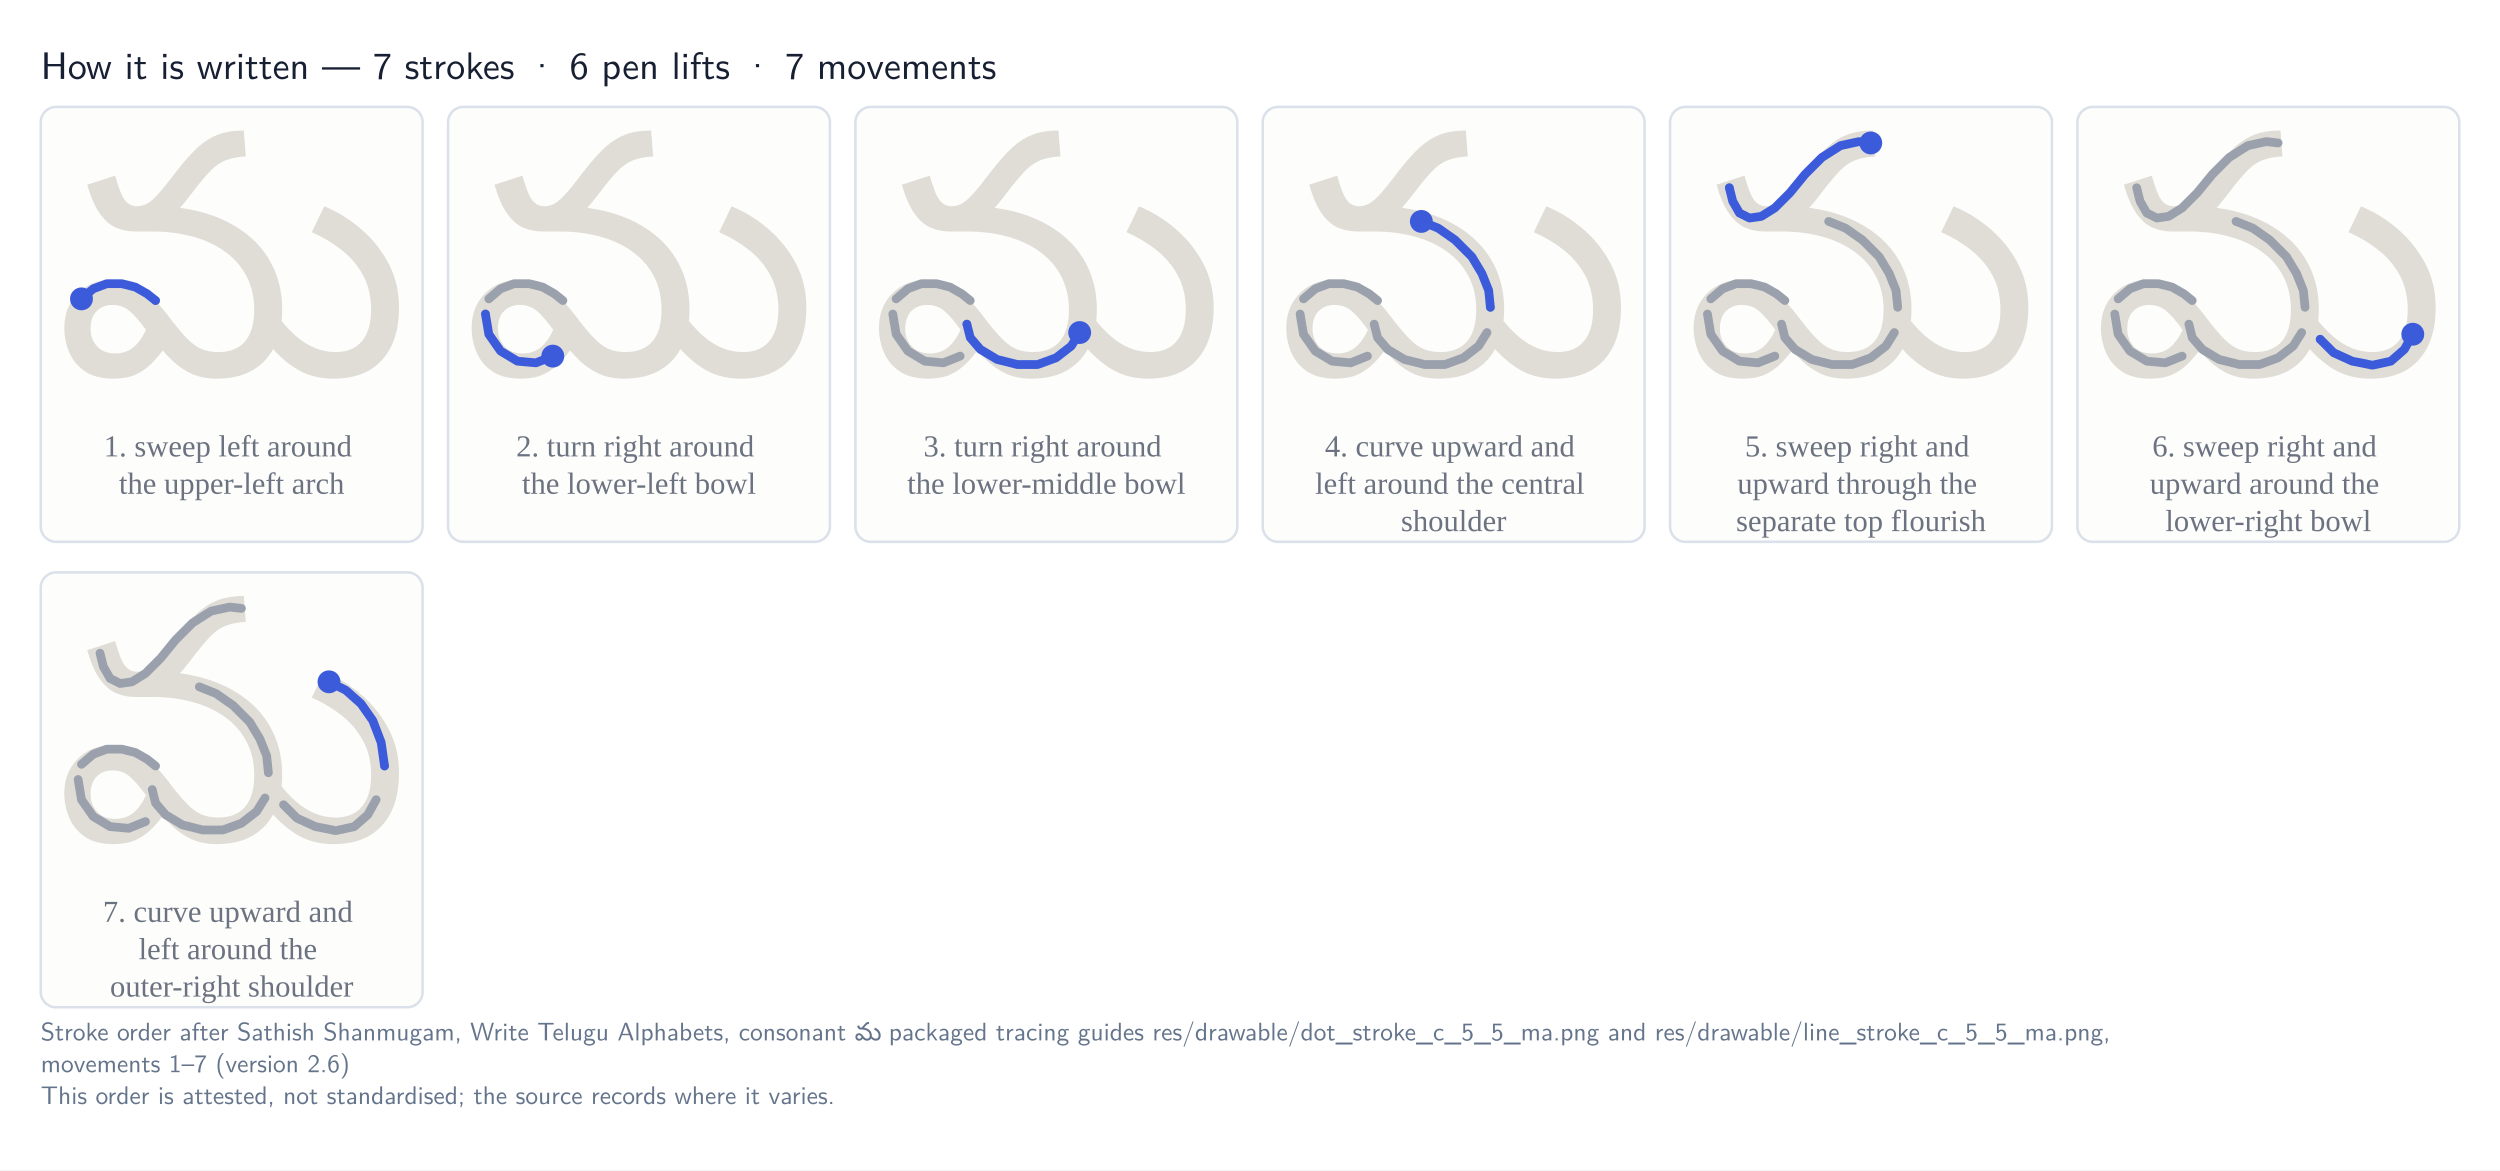
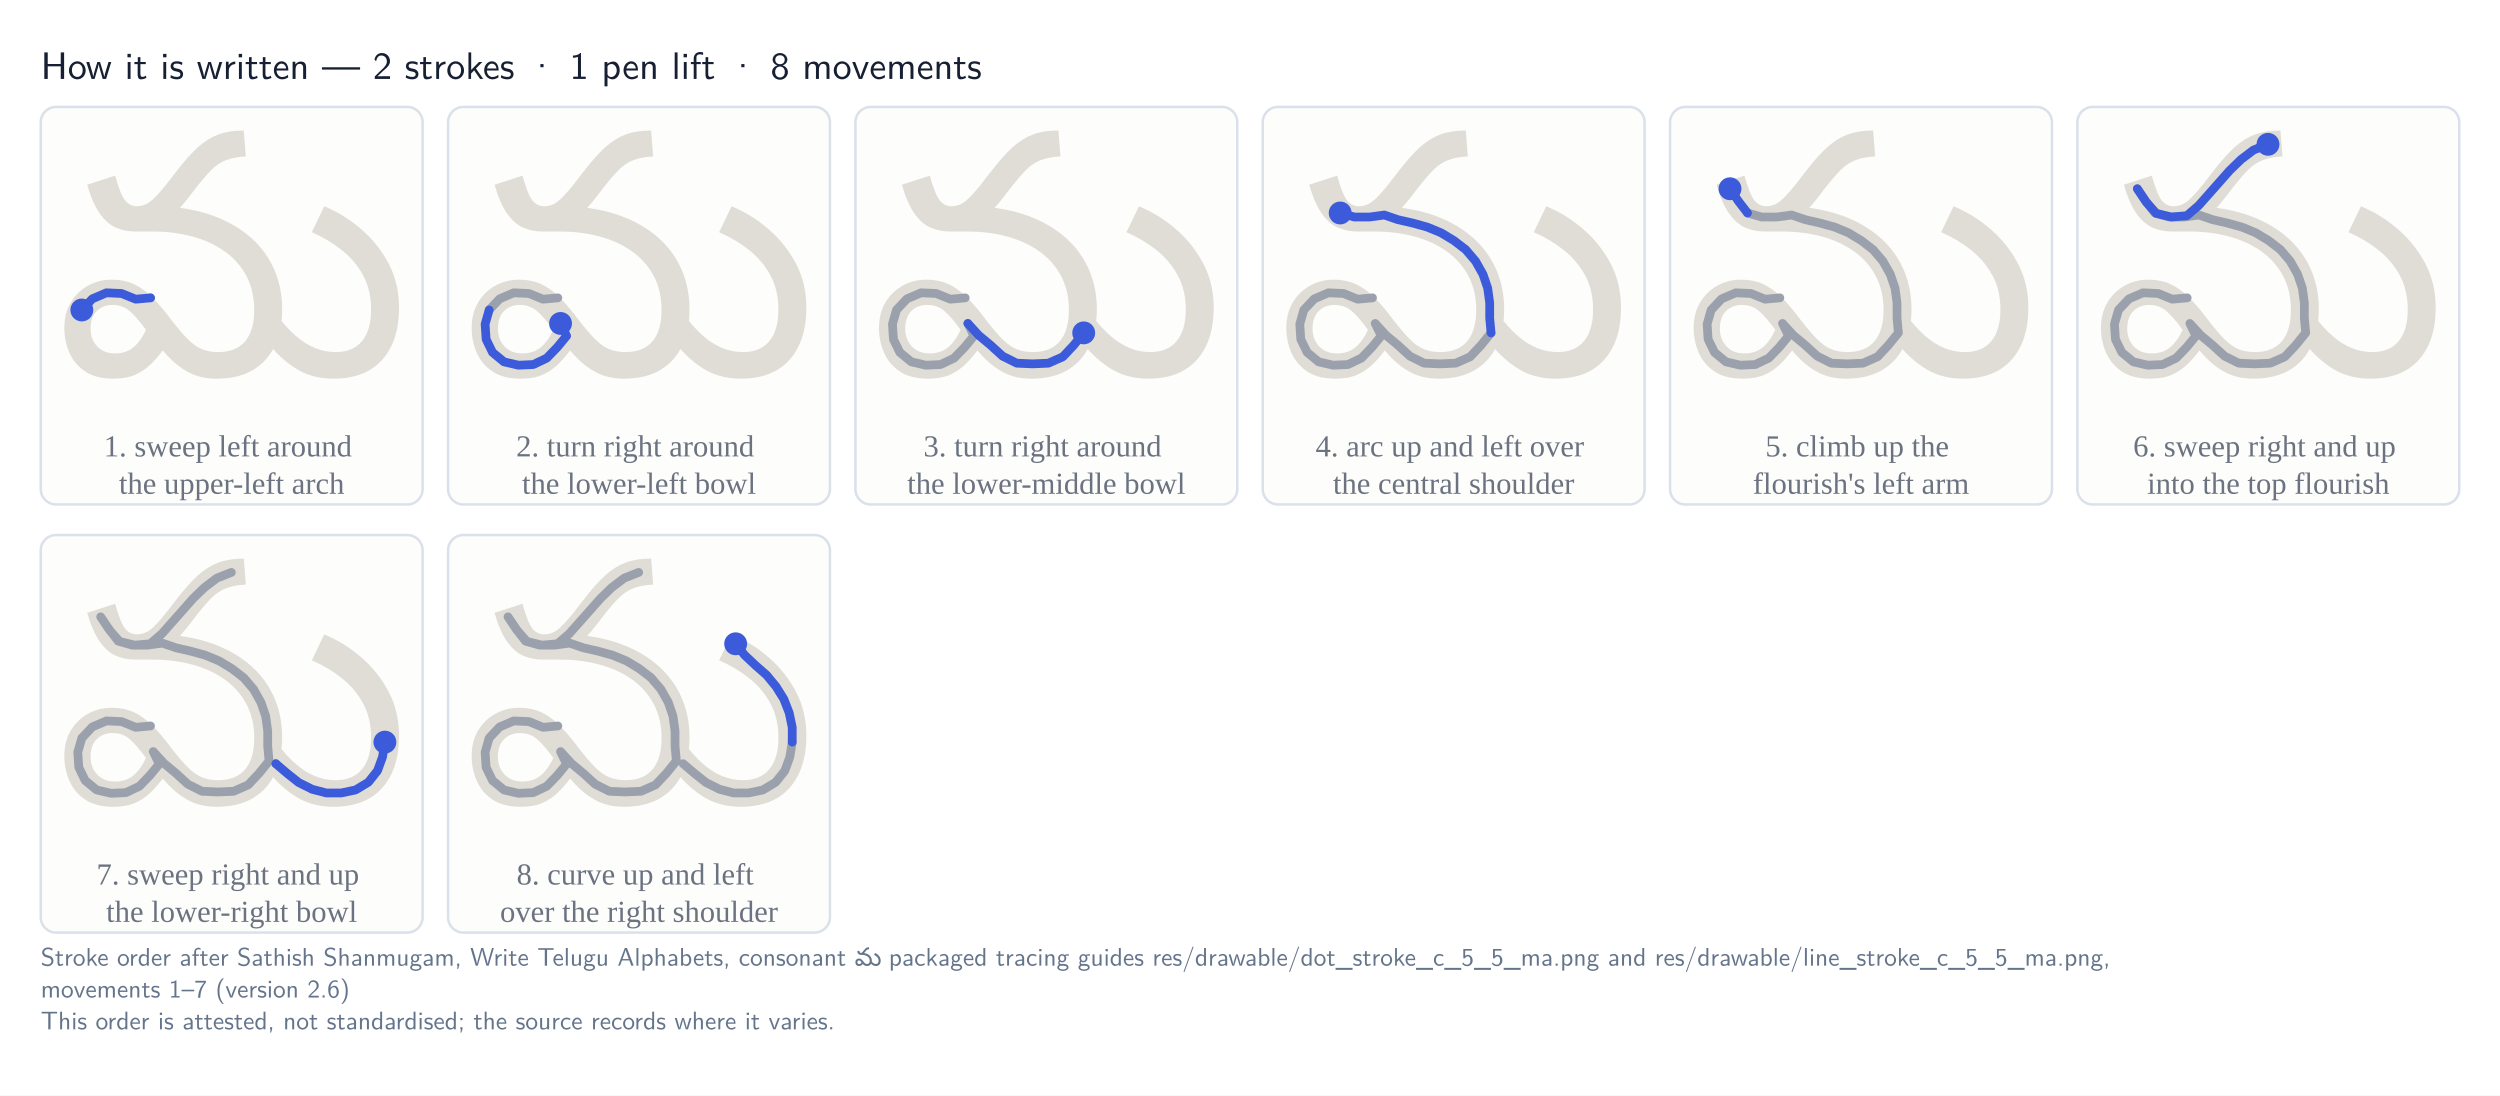
- <svg xmlns="http://www.w3.org/2000/svg" width="982" height="459.66" viewBox="0 0 982 459.66" role="img" aria-label="How to write మ: 7 strokes · 6 pen lifts · 7 movements">
-   <rect x="0" y="0" width="982" height="459.66" fill="#ffffff" />
-   <text x="16" y="31" font-family="Latin Modern Sans, sans-serif" font-size="15" fill="#172033">How it is written — 7 strokes · 6 pen lifts · 7 movements</text>
-   <rect x="16" y="42" width="150" height="170.83" rx="6" fill="#fdfdfc" stroke="#dbe1ea" stroke-width="1" />
-   <svg x="16" y="42" width="150" height="170.83" viewBox="-41 -795 1134 1291.5" preserveAspectRatio="xMidYMid meet" overflow="hidden">
+ <svg xmlns="http://www.w3.org/2000/svg" width="982" height="430.32" viewBox="0 0 982 430.32" role="img" aria-label="How to write మ: 2 strokes · 1 pen lift · 8 movements">
+   <rect x="0" y="0" width="982" height="430.32" fill="#ffffff" />
+   <text x="16" y="31" font-family="Latin Modern Sans, sans-serif" font-size="15" fill="#172033">How it is written — 2 strokes · 1 pen lift · 8 movements</text>
+   <rect x="16" y="42" width="150" height="156.16" rx="6" fill="#fdfdfc" stroke="#dbe1ea" stroke-width="1" />
+   <svg x="16" y="42" width="150" height="156.16" viewBox="-41 -795 1134 1180.6" preserveAspectRatio="xMidYMid meet" overflow="hidden">
    <g transform="scale(1,-1)">
      <path class="ductus__glyph" d="M239 425Q210 425 183.5 436Q157 447 135 477.5Q113 508 97 564L180 591Q195 536 209 518Q223 500 245 500Q265 500 282.5 512.5Q300 525 332 565L363 605Q397 649 425.5 675Q454 701 486 713Q518 725 562 725L568 648Q533 646 509.5 637Q486 628 466.5 608.5Q447 589 421 556L398 526Q370 490 345 468Q320 446 294.5 435.5Q269 425 239 425ZM481 -12Q435 -12 400 6Q365 24 335.5 56Q306 88 273 131Q244 171 223 189Q202 207 172 207Q144 207 125.5 189Q107 171 107 136Q107 105 126.5 84Q146 63 180 63Q214 63 236.5 83Q259 103 275 141L328 81Q309 54 288 33Q267 12 240.5 0Q214 -12 175 -12Q122 -12 90 10Q58 32 43.5 66.5Q29 101 29 138Q29 182 48 214Q67 246 99 264Q131 282 170 282Q206 282 234 269.5Q262 257 289 230.5Q316 204 348 161Q375 126 396 105Q417 84 438 75.5Q459 67 486 67Q539 67 566 99Q593 131 593 192Q593 249 570 292.5Q547 336 506 365.5Q465 395 410 410Q355 425 292 425L243 425L326 500Q437 493 515.5 452.5Q594 412 635 345.5Q676 279 676 194Q676 135 655 88Q634 41 590.5 14.5Q547 -12 481 -12ZM828 -12Q761 -12 710.5 22Q660 56 621 111L661 176Q689 139 716.5 115Q744 91 773.5 79Q803 67 835 67Q886 67 913 99.5Q940 132 940 193Q940 251 916.5 294.5Q893 338 853.5 369.5Q814 401 764 423L801 500Q863 474 913 430Q963 386 993 328Q1023 270 1023 199Q1023 100 973 44Q923 -12 828 -12Z" fill="#e0ddd6" fill-rule="nonzero" />
-       <path class="ductus__done" d="M300 220 L300 220" fill="none" stroke="#9aa1ad" stroke-width="26" stroke-linecap="round" stroke-linejoin="round" />
-       <path class="ductus__pen" d="M300 220 L275 240 L240 260 L200 270 L155 270 L115 255 L80 225" fill="none" stroke="#3b5bdb" stroke-width="26" stroke-linecap="round" stroke-linejoin="round" />
-       <circle class="ductus__tip" cx="80" cy="225" r="34" fill="#3b5bdb" />
+       <path class="ductus__done" d="M285 228 L285 228" fill="none" stroke="#9aa1ad" stroke-width="26" stroke-linecap="round" stroke-linejoin="round" />
+       <path class="ductus__pen" d="M285 228 L241 224 L199 241 L154 243 L112 225 L81 192" fill="none" stroke="#3b5bdb" stroke-width="26" stroke-linecap="round" stroke-linejoin="round" />
+       <circle class="ductus__tip" cx="81" cy="192" r="34" fill="#3b5bdb" />
    </g>
    <text class="ductus__caption" x="526" y="242.9" text-anchor="middle" font-size="90.9" fill="#6b7280">
      <tspan x="526" y="242.9">1. sweep left around</tspan>
      <tspan x="526" y="353.8">the upper-left arch</tspan>
    </text>
  </svg>
-   <rect x="176" y="42" width="150" height="170.83" rx="6" fill="#fdfdfc" stroke="#dbe1ea" stroke-width="1" />
-   <svg x="176" y="42" width="150" height="170.83" viewBox="-41 -795 1134 1291.5" preserveAspectRatio="xMidYMid meet" overflow="hidden">
+   <rect x="176" y="42" width="150" height="156.16" rx="6" fill="#fdfdfc" stroke="#dbe1ea" stroke-width="1" />
+   <svg x="176" y="42" width="150" height="156.16" viewBox="-41 -795 1134 1180.6" preserveAspectRatio="xMidYMid meet" overflow="hidden">
    <g transform="scale(1,-1)">
      <path class="ductus__glyph" d="M239 425Q210 425 183.5 436Q157 447 135 477.5Q113 508 97 564L180 591Q195 536 209 518Q223 500 245 500Q265 500 282.5 512.5Q300 525 332 565L363 605Q397 649 425.5 675Q454 701 486 713Q518 725 562 725L568 648Q533 646 509.5 637Q486 628 466.5 608.5Q447 589 421 556L398 526Q370 490 345 468Q320 446 294.5 435.5Q269 425 239 425ZM481 -12Q435 -12 400 6Q365 24 335.5 56Q306 88 273 131Q244 171 223 189Q202 207 172 207Q144 207 125.5 189Q107 171 107 136Q107 105 126.5 84Q146 63 180 63Q214 63 236.5 83Q259 103 275 141L328 81Q309 54 288 33Q267 12 240.5 0Q214 -12 175 -12Q122 -12 90 10Q58 32 43.5 66.5Q29 101 29 138Q29 182 48 214Q67 246 99 264Q131 282 170 282Q206 282 234 269.5Q262 257 289 230.5Q316 204 348 161Q375 126 396 105Q417 84 438 75.5Q459 67 486 67Q539 67 566 99Q593 131 593 192Q593 249 570 292.5Q547 336 506 365.5Q465 395 410 410Q355 425 292 425L243 425L326 500Q437 493 515.5 452.5Q594 412 635 345.5Q676 279 676 194Q676 135 655 88Q634 41 590.5 14.5Q547 -12 481 -12ZM828 -12Q761 -12 710.5 22Q660 56 621 111L661 176Q689 139 716.5 115Q744 91 773.5 79Q803 67 835 67Q886 67 913 99.5Q940 132 940 193Q940 251 916.5 294.5Q893 338 853.5 369.5Q814 401 764 423L801 500Q863 474 913 430Q963 386 993 328Q1023 270 1023 199Q1023 100 973 44Q923 -12 828 -12Z" fill="#e0ddd6" fill-rule="nonzero" />
-       <path class="ductus__done" d="M300 220 L275 240 L240 260 L200 270 L155 270 L115 255 L80 225" fill="none" stroke="#9aa1ad" stroke-width="26" stroke-linecap="round" stroke-linejoin="round" />
-       <path class="ductus__done" d="M70 180 L70 180" fill="none" stroke="#9aa1ad" stroke-width="26" stroke-linecap="round" stroke-linejoin="round" />
-       <path class="ductus__pen" d="M70 180 L80 120 L115 70 L165 40 L220 35 L270 55" fill="none" stroke="#3b5bdb" stroke-width="26" stroke-linecap="round" stroke-linejoin="round" />
-       <circle class="ductus__tip" cx="270" cy="55" r="34" fill="#3b5bdb" />
+       <path class="ductus__done" d="M285 228 L241 224 L199 241 L154 243 L112 225 L81 192 L81 192" fill="none" stroke="#9aa1ad" stroke-width="26" stroke-linecap="round" stroke-linejoin="round" />
+       <path class="ductus__pen" d="M81 192 L69 150 L72 105 L91 66 L125 38 L168 28 L212 30 L252 49 L283 81 L311 115 L293 152" fill="none" stroke="#3b5bdb" stroke-width="26" stroke-linecap="round" stroke-linejoin="round" />
+       <circle class="ductus__tip" cx="293" cy="152" r="34" fill="#3b5bdb" />
    </g>
    <text class="ductus__caption" x="526" y="242.9" text-anchor="middle" font-size="90.9" fill="#6b7280">
      <tspan x="526" y="242.9">2. turn right around</tspan>
      <tspan x="526" y="353.8">the lower-left bowl</tspan>
    </text>
  </svg>
-   <rect x="336" y="42" width="150" height="170.83" rx="6" fill="#fdfdfc" stroke="#dbe1ea" stroke-width="1" />
-   <svg x="336" y="42" width="150" height="170.83" viewBox="-41 -795 1134 1291.5" preserveAspectRatio="xMidYMid meet" overflow="hidden">
+   <rect x="336" y="42" width="150" height="156.16" rx="6" fill="#fdfdfc" stroke="#dbe1ea" stroke-width="1" />
+   <svg x="336" y="42" width="150" height="156.16" viewBox="-41 -795 1134 1180.6" preserveAspectRatio="xMidYMid meet" overflow="hidden">
    <g transform="scale(1,-1)">
      <path class="ductus__glyph" d="M239 425Q210 425 183.5 436Q157 447 135 477.5Q113 508 97 564L180 591Q195 536 209 518Q223 500 245 500Q265 500 282.5 512.5Q300 525 332 565L363 605Q397 649 425.5 675Q454 701 486 713Q518 725 562 725L568 648Q533 646 509.5 637Q486 628 466.5 608.5Q447 589 421 556L398 526Q370 490 345 468Q320 446 294.5 435.5Q269 425 239 425ZM481 -12Q435 -12 400 6Q365 24 335.5 56Q306 88 273 131Q244 171 223 189Q202 207 172 207Q144 207 125.5 189Q107 171 107 136Q107 105 126.5 84Q146 63 180 63Q214 63 236.5 83Q259 103 275 141L328 81Q309 54 288 33Q267 12 240.5 0Q214 -12 175 -12Q122 -12 90 10Q58 32 43.5 66.5Q29 101 29 138Q29 182 48 214Q67 246 99 264Q131 282 170 282Q206 282 234 269.5Q262 257 289 230.5Q316 204 348 161Q375 126 396 105Q417 84 438 75.5Q459 67 486 67Q539 67 566 99Q593 131 593 192Q593 249 570 292.5Q547 336 506 365.5Q465 395 410 410Q355 425 292 425L243 425L326 500Q437 493 515.5 452.5Q594 412 635 345.5Q676 279 676 194Q676 135 655 88Q634 41 590.5 14.5Q547 -12 481 -12ZM828 -12Q761 -12 710.5 22Q660 56 621 111L661 176Q689 139 716.5 115Q744 91 773.5 79Q803 67 835 67Q886 67 913 99.5Q940 132 940 193Q940 251 916.5 294.5Q893 338 853.5 369.5Q814 401 764 423L801 500Q863 474 913 430Q963 386 993 328Q1023 270 1023 199Q1023 100 973 44Q923 -12 828 -12Z" fill="#e0ddd6" fill-rule="nonzero" />
-       <path class="ductus__done" d="M300 220 L275 240 L240 260 L200 270 L155 270 L115 255 L80 225" fill="none" stroke="#9aa1ad" stroke-width="26" stroke-linecap="round" stroke-linejoin="round" />
-       <path class="ductus__done" d="M70 180 L80 120 L115 70 L165 40 L220 35 L270 55" fill="none" stroke="#9aa1ad" stroke-width="26" stroke-linecap="round" stroke-linejoin="round" />
-       <path class="ductus__done" d="M290 150 L290 150" fill="none" stroke="#9aa1ad" stroke-width="26" stroke-linecap="round" stroke-linejoin="round" />
-       <path class="ductus__pen" d="M290 150 L300 110 L330 75 L380 45 L440 30 L500 30 L555 50 L600 85 L625 125" fill="none" stroke="#3b5bdb" stroke-width="26" stroke-linecap="round" stroke-linejoin="round" />
-       <circle class="ductus__tip" cx="625" cy="125" r="34" fill="#3b5bdb" />
+       <path class="ductus__done" d="M285 228 L241 224 L199 241 L154 243 L112 225 L81 192 L69 150 L72 105 L91 66 L125 38 L168 28 L212 30 L252 49 L283 81 L311 115 L293 152 L293 152" fill="none" stroke="#9aa1ad" stroke-width="26" stroke-linecap="round" stroke-linejoin="round" />
+       <path class="ductus__pen" d="M293 152 L325 117 L361 87 L396 55 L438 34 L485 32 L532 34 L575 53 L607 87 L637 124" fill="none" stroke="#3b5bdb" stroke-width="26" stroke-linecap="round" stroke-linejoin="round" />
+       <circle class="ductus__tip" cx="637" cy="124" r="34" fill="#3b5bdb" />
    </g>
    <text class="ductus__caption" x="526" y="242.9" text-anchor="middle" font-size="90.9" fill="#6b7280">
      <tspan x="526" y="242.9">3. turn right around</tspan>
      <tspan x="526" y="353.8">the lower-middle bowl</tspan>
    </text>
  </svg>
-   <rect x="496" y="42" width="150" height="170.83" rx="6" fill="#fdfdfc" stroke="#dbe1ea" stroke-width="1" />
-   <svg x="496" y="42" width="150" height="170.83" viewBox="-41 -795 1134 1291.5" preserveAspectRatio="xMidYMid meet" overflow="hidden">
+   <rect x="496" y="42" width="150" height="156.16" rx="6" fill="#fdfdfc" stroke="#dbe1ea" stroke-width="1" />
+   <svg x="496" y="42" width="150" height="156.16" viewBox="-41 -795 1134 1180.6" preserveAspectRatio="xMidYMid meet" overflow="hidden">
    <g transform="scale(1,-1)">
      <path class="ductus__glyph" d="M239 425Q210 425 183.5 436Q157 447 135 477.5Q113 508 97 564L180 591Q195 536 209 518Q223 500 245 500Q265 500 282.5 512.5Q300 525 332 565L363 605Q397 649 425.5 675Q454 701 486 713Q518 725 562 725L568 648Q533 646 509.5 637Q486 628 466.5 608.5Q447 589 421 556L398 526Q370 490 345 468Q320 446 294.5 435.5Q269 425 239 425ZM481 -12Q435 -12 400 6Q365 24 335.5 56Q306 88 273 131Q244 171 223 189Q202 207 172 207Q144 207 125.5 189Q107 171 107 136Q107 105 126.5 84Q146 63 180 63Q214 63 236.5 83Q259 103 275 141L328 81Q309 54 288 33Q267 12 240.5 0Q214 -12 175 -12Q122 -12 90 10Q58 32 43.5 66.5Q29 101 29 138Q29 182 48 214Q67 246 99 264Q131 282 170 282Q206 282 234 269.5Q262 257 289 230.5Q316 204 348 161Q375 126 396 105Q417 84 438 75.5Q459 67 486 67Q539 67 566 99Q593 131 593 192Q593 249 570 292.5Q547 336 506 365.5Q465 395 410 410Q355 425 292 425L243 425L326 500Q437 493 515.5 452.5Q594 412 635 345.5Q676 279 676 194Q676 135 655 88Q634 41 590.5 14.5Q547 -12 481 -12ZM828 -12Q761 -12 710.5 22Q660 56 621 111L661 176Q689 139 716.5 115Q744 91 773.5 79Q803 67 835 67Q886 67 913 99.5Q940 132 940 193Q940 251 916.5 294.5Q893 338 853.5 369.5Q814 401 764 423L801 500Q863 474 913 430Q963 386 993 328Q1023 270 1023 199Q1023 100 973 44Q923 -12 828 -12Z" fill="#e0ddd6" fill-rule="nonzero" />
-       <path class="ductus__done" d="M300 220 L275 240 L240 260 L200 270 L155 270 L115 255 L80 225" fill="none" stroke="#9aa1ad" stroke-width="26" stroke-linecap="round" stroke-linejoin="round" />
-       <path class="ductus__done" d="M70 180 L80 120 L115 70 L165 40 L220 35 L270 55" fill="none" stroke="#9aa1ad" stroke-width="26" stroke-linecap="round" stroke-linejoin="round" />
-       <path class="ductus__done" d="M290 150 L300 110 L330 75 L380 45 L440 30 L500 30 L555 50 L600 85 L625 125" fill="none" stroke="#9aa1ad" stroke-width="26" stroke-linecap="round" stroke-linejoin="round" />
-       <path class="ductus__done" d="M635 200 L635 200" fill="none" stroke="#9aa1ad" stroke-width="26" stroke-linecap="round" stroke-linejoin="round" />
-       <path class="ductus__pen" d="M635 200 L630 250 L610 300 L580 350 L530 400 L480 435 L430 455" fill="none" stroke="#3b5bdb" stroke-width="26" stroke-linecap="round" stroke-linejoin="round" />
-       <circle class="ductus__tip" cx="430" cy="455" r="34" fill="#3b5bdb" />
+       <path class="ductus__done" d="M285 228 L241 224 L199 241 L154 243 L112 225 L81 192 L69 150 L72 105 L91 66 L125 38 L168 28 L212 30 L252 49 L283 81 L311 115 L293 152 L325 117 L361 87 L396 55 L438 34 L485 32 L532 34 L575 53 L607 87 L637 124 L637 124" fill="none" stroke="#9aa1ad" stroke-width="26" stroke-linecap="round" stroke-linejoin="round" />
+       <path class="ductus__pen" d="M637 124 L633 168 L633 213 L627 257 L613 298 L591 337 L562 371 L527 398 L489 421 L448 438 L405 450 L361 460 L320 474 L276 468 L231 468 L189 480" fill="none" stroke="#3b5bdb" stroke-width="26" stroke-linecap="round" stroke-linejoin="round" />
+       <circle class="ductus__tip" cx="189" cy="480" r="34" fill="#3b5bdb" />
    </g>
    <text class="ductus__caption" x="526" y="242.9" text-anchor="middle" font-size="90.9" fill="#6b7280">
-       <tspan x="526" y="242.9">4. curve upward and</tspan>
-       <tspan x="526" y="353.8">left around the central</tspan>
-       <tspan x="526" y="464.7">shoulder</tspan>
+       <tspan x="526" y="242.9">4. arc up and left over</tspan>
+       <tspan x="526" y="353.8">the central shoulder</tspan>
    </text>
  </svg>
-   <rect x="656" y="42" width="150" height="170.83" rx="6" fill="#fdfdfc" stroke="#dbe1ea" stroke-width="1" />
-   <svg x="656" y="42" width="150" height="170.83" viewBox="-41 -795 1134 1291.5" preserveAspectRatio="xMidYMid meet" overflow="hidden">
+   <rect x="656" y="42" width="150" height="156.16" rx="6" fill="#fdfdfc" stroke="#dbe1ea" stroke-width="1" />
+   <svg x="656" y="42" width="150" height="156.16" viewBox="-41 -795 1134 1180.6" preserveAspectRatio="xMidYMid meet" overflow="hidden">
    <g transform="scale(1,-1)">
      <path class="ductus__glyph" d="M239 425Q210 425 183.5 436Q157 447 135 477.5Q113 508 97 564L180 591Q195 536 209 518Q223 500 245 500Q265 500 282.5 512.5Q300 525 332 565L363 605Q397 649 425.5 675Q454 701 486 713Q518 725 562 725L568 648Q533 646 509.5 637Q486 628 466.5 608.5Q447 589 421 556L398 526Q370 490 345 468Q320 446 294.5 435.5Q269 425 239 425ZM481 -12Q435 -12 400 6Q365 24 335.5 56Q306 88 273 131Q244 171 223 189Q202 207 172 207Q144 207 125.5 189Q107 171 107 136Q107 105 126.5 84Q146 63 180 63Q214 63 236.5 83Q259 103 275 141L328 81Q309 54 288 33Q267 12 240.5 0Q214 -12 175 -12Q122 -12 90 10Q58 32 43.5 66.5Q29 101 29 138Q29 182 48 214Q67 246 99 264Q131 282 170 282Q206 282 234 269.5Q262 257 289 230.5Q316 204 348 161Q375 126 396 105Q417 84 438 75.5Q459 67 486 67Q539 67 566 99Q593 131 593 192Q593 249 570 292.5Q547 336 506 365.5Q465 395 410 410Q355 425 292 425L243 425L326 500Q437 493 515.5 452.5Q594 412 635 345.5Q676 279 676 194Q676 135 655 88Q634 41 590.5 14.5Q547 -12 481 -12ZM828 -12Q761 -12 710.5 22Q660 56 621 111L661 176Q689 139 716.5 115Q744 91 773.5 79Q803 67 835 67Q886 67 913 99.5Q940 132 940 193Q940 251 916.5 294.5Q893 338 853.5 369.5Q814 401 764 423L801 500Q863 474 913 430Q963 386 993 328Q1023 270 1023 199Q1023 100 973 44Q923 -12 828 -12Z" fill="#e0ddd6" fill-rule="nonzero" />
-       <path class="ductus__done" d="M300 220 L275 240 L240 260 L200 270 L155 270 L115 255 L80 225" fill="none" stroke="#9aa1ad" stroke-width="26" stroke-linecap="round" stroke-linejoin="round" />
-       <path class="ductus__done" d="M70 180 L80 120 L115 70 L165 40 L220 35 L270 55" fill="none" stroke="#9aa1ad" stroke-width="26" stroke-linecap="round" stroke-linejoin="round" />
-       <path class="ductus__done" d="M290 150 L300 110 L330 75 L380 45 L440 30 L500 30 L555 50 L600 85 L625 125" fill="none" stroke="#9aa1ad" stroke-width="26" stroke-linecap="round" stroke-linejoin="round" />
-       <path class="ductus__done" d="M635 200 L630 250 L610 300 L580 350 L530 400 L480 435 L430 455" fill="none" stroke="#9aa1ad" stroke-width="26" stroke-linecap="round" stroke-linejoin="round" />
-       <path class="ductus__done" d="M135 555 L135 555" fill="none" stroke="#9aa1ad" stroke-width="26" stroke-linecap="round" stroke-linejoin="round" />
-       <path class="ductus__pen" d="M135 555 L145 515 L165 480 L195 465 L230 470 L270 495 L315 540 L360 595 L410 645 L465 680 L520 692 L555 688" fill="none" stroke="#3b5bdb" stroke-width="26" stroke-linecap="round" stroke-linejoin="round" />
-       <circle class="ductus__tip" cx="555" cy="688" r="34" fill="#3b5bdb" />
+       <path class="ductus__done" d="M285 228 L241 224 L199 241 L154 243 L112 225 L81 192 L69 150 L72 105 L91 66 L125 38 L168 28 L212 30 L252 49 L283 81 L311 115 L293 152 L325 117 L361 87 L396 55 L438 34 L485 32 L532 34 L575 53 L607 87 L637 124 L633 168 L633 213 L627 257 L613 298 L591 337 L562 371 L527 398 L489 421 L448 438 L405 450 L361 460 L320 474 L276 468 L231 468 L189 480 L189 480" fill="none" stroke="#9aa1ad" stroke-width="26" stroke-linecap="round" stroke-linejoin="round" />
+       <path class="ductus__pen" d="M189 480 L162 515 L137 552" fill="none" stroke="#3b5bdb" stroke-width="26" stroke-linecap="round" stroke-linejoin="round" />
+       <circle class="ductus__tip" cx="137" cy="552" r="34" fill="#3b5bdb" />
    </g>
    <text class="ductus__caption" x="526" y="242.9" text-anchor="middle" font-size="90.9" fill="#6b7280">
-       <tspan x="526" y="242.9">5. sweep right and</tspan>
-       <tspan x="526" y="353.8">upward through the</tspan>
-       <tspan x="526" y="464.7">separate top flourish</tspan>
+       <tspan x="526" y="242.9">5. climb up the</tspan>
+       <tspan x="526" y="353.8">flourish's left arm</tspan>
    </text>
  </svg>
-   <rect x="816" y="42" width="150" height="170.83" rx="6" fill="#fdfdfc" stroke="#dbe1ea" stroke-width="1" />
-   <svg x="816" y="42" width="150" height="170.83" viewBox="-41 -795 1134 1291.5" preserveAspectRatio="xMidYMid meet" overflow="hidden">
+   <rect x="816" y="42" width="150" height="156.16" rx="6" fill="#fdfdfc" stroke="#dbe1ea" stroke-width="1" />
+   <svg x="816" y="42" width="150" height="156.16" viewBox="-41 -795 1134 1180.6" preserveAspectRatio="xMidYMid meet" overflow="hidden">
    <g transform="scale(1,-1)">
      <path class="ductus__glyph" d="M239 425Q210 425 183.5 436Q157 447 135 477.5Q113 508 97 564L180 591Q195 536 209 518Q223 500 245 500Q265 500 282.5 512.5Q300 525 332 565L363 605Q397 649 425.5 675Q454 701 486 713Q518 725 562 725L568 648Q533 646 509.5 637Q486 628 466.5 608.5Q447 589 421 556L398 526Q370 490 345 468Q320 446 294.5 435.5Q269 425 239 425ZM481 -12Q435 -12 400 6Q365 24 335.5 56Q306 88 273 131Q244 171 223 189Q202 207 172 207Q144 207 125.5 189Q107 171 107 136Q107 105 126.5 84Q146 63 180 63Q214 63 236.5 83Q259 103 275 141L328 81Q309 54 288 33Q267 12 240.5 0Q214 -12 175 -12Q122 -12 90 10Q58 32 43.5 66.5Q29 101 29 138Q29 182 48 214Q67 246 99 264Q131 282 170 282Q206 282 234 269.5Q262 257 289 230.5Q316 204 348 161Q375 126 396 105Q417 84 438 75.5Q459 67 486 67Q539 67 566 99Q593 131 593 192Q593 249 570 292.5Q547 336 506 365.5Q465 395 410 410Q355 425 292 425L243 425L326 500Q437 493 515.5 452.5Q594 412 635 345.5Q676 279 676 194Q676 135 655 88Q634 41 590.5 14.5Q547 -12 481 -12ZM828 -12Q761 -12 710.5 22Q660 56 621 111L661 176Q689 139 716.5 115Q744 91 773.5 79Q803 67 835 67Q886 67 913 99.5Q940 132 940 193Q940 251 916.5 294.5Q893 338 853.5 369.5Q814 401 764 423L801 500Q863 474 913 430Q963 386 993 328Q1023 270 1023 199Q1023 100 973 44Q923 -12 828 -12Z" fill="#e0ddd6" fill-rule="nonzero" />
-       <path class="ductus__done" d="M300 220 L275 240 L240 260 L200 270 L155 270 L115 255 L80 225" fill="none" stroke="#9aa1ad" stroke-width="26" stroke-linecap="round" stroke-linejoin="round" />
-       <path class="ductus__done" d="M70 180 L80 120 L115 70 L165 40 L220 35 L270 55" fill="none" stroke="#9aa1ad" stroke-width="26" stroke-linecap="round" stroke-linejoin="round" />
-       <path class="ductus__done" d="M290 150 L300 110 L330 75 L380 45 L440 30 L500 30 L555 50 L600 85 L625 125" fill="none" stroke="#9aa1ad" stroke-width="26" stroke-linecap="round" stroke-linejoin="round" />
-       <path class="ductus__done" d="M635 200 L630 250 L610 300 L580 350 L530 400 L480 435 L430 455" fill="none" stroke="#9aa1ad" stroke-width="26" stroke-linecap="round" stroke-linejoin="round" />
-       <path class="ductus__done" d="M135 555 L145 515 L165 480 L195 465 L230 470 L270 495 L315 540 L360 595 L410 645 L465 680 L520 692 L555 688" fill="none" stroke="#9aa1ad" stroke-width="26" stroke-linecap="round" stroke-linejoin="round" />
-       <path class="ductus__done" d="M680 105 L680 105" fill="none" stroke="#9aa1ad" stroke-width="26" stroke-linecap="round" stroke-linejoin="round" />
-       <path class="ductus__pen" d="M680 105 L720 65 L775 40 L835 28 L890 40 L930 75 L955 120" fill="none" stroke="#3b5bdb" stroke-width="26" stroke-linecap="round" stroke-linejoin="round" />
-       <circle class="ductus__tip" cx="955" cy="120" r="34" fill="#3b5bdb" />
+       <path class="ductus__done" d="M285 228 L241 224 L199 241 L154 243 L112 225 L81 192 L69 150 L72 105 L91 66 L125 38 L168 28 L212 30 L252 49 L283 81 L311 115 L293 152 L325 117 L361 87 L396 55 L438 34 L485 32 L532 34 L575 53 L607 87 L637 124 L633 168 L633 213 L627 257 L613 298 L591 337 L562 371 L527 398 L489 421 L448 438 L405 450 L361 460 L320 474 L276 468 L231 468 L189 480 L162 515 L137 552 L137 552" fill="none" stroke="#9aa1ad" stroke-width="26" stroke-linecap="round" stroke-linejoin="round" />
+       <path class="ductus__pen" d="M137 552 L163 513 L193 479 L238 468 L284 472 L319 502 L350 537 L381 572 L411 606 L445 639 L482 667 L525 684" fill="none" stroke="#3b5bdb" stroke-width="26" stroke-linecap="round" stroke-linejoin="round" />
+       <circle class="ductus__tip" cx="525" cy="684" r="34" fill="#3b5bdb" />
    </g>
    <text class="ductus__caption" x="526" y="242.9" text-anchor="middle" font-size="90.9" fill="#6b7280">
-       <tspan x="526" y="242.9">6. sweep right and</tspan>
-       <tspan x="526" y="353.8">upward around the</tspan>
-       <tspan x="526" y="464.7">lower-right bowl</tspan>
+       <tspan x="526" y="242.9">6. sweep right and up</tspan>
+       <tspan x="526" y="353.8">into the top flourish</tspan>
    </text>
  </svg>
-   <rect x="16" y="224.83" width="150" height="170.83" rx="6" fill="#fdfdfc" stroke="#dbe1ea" stroke-width="1" />
-   <svg x="16" y="224.83" width="150" height="170.83" viewBox="-41 -795 1134 1291.5" preserveAspectRatio="xMidYMid meet" overflow="hidden">
+   <rect x="16" y="210.16" width="150" height="156.16" rx="6" fill="#fdfdfc" stroke="#dbe1ea" stroke-width="1" />
+   <svg x="16" y="210.16" width="150" height="156.16" viewBox="-41 -795 1134 1180.6" preserveAspectRatio="xMidYMid meet" overflow="hidden">
    <g transform="scale(1,-1)">
      <path class="ductus__glyph" d="M239 425Q210 425 183.5 436Q157 447 135 477.5Q113 508 97 564L180 591Q195 536 209 518Q223 500 245 500Q265 500 282.5 512.5Q300 525 332 565L363 605Q397 649 425.5 675Q454 701 486 713Q518 725 562 725L568 648Q533 646 509.5 637Q486 628 466.5 608.5Q447 589 421 556L398 526Q370 490 345 468Q320 446 294.5 435.5Q269 425 239 425ZM481 -12Q435 -12 400 6Q365 24 335.5 56Q306 88 273 131Q244 171 223 189Q202 207 172 207Q144 207 125.5 189Q107 171 107 136Q107 105 126.5 84Q146 63 180 63Q214 63 236.5 83Q259 103 275 141L328 81Q309 54 288 33Q267 12 240.5 0Q214 -12 175 -12Q122 -12 90 10Q58 32 43.5 66.5Q29 101 29 138Q29 182 48 214Q67 246 99 264Q131 282 170 282Q206 282 234 269.5Q262 257 289 230.5Q316 204 348 161Q375 126 396 105Q417 84 438 75.5Q459 67 486 67Q539 67 566 99Q593 131 593 192Q593 249 570 292.5Q547 336 506 365.5Q465 395 410 410Q355 425 292 425L243 425L326 500Q437 493 515.5 452.5Q594 412 635 345.5Q676 279 676 194Q676 135 655 88Q634 41 590.5 14.5Q547 -12 481 -12ZM828 -12Q761 -12 710.5 22Q660 56 621 111L661 176Q689 139 716.5 115Q744 91 773.5 79Q803 67 835 67Q886 67 913 99.5Q940 132 940 193Q940 251 916.5 294.5Q893 338 853.5 369.5Q814 401 764 423L801 500Q863 474 913 430Q963 386 993 328Q1023 270 1023 199Q1023 100 973 44Q923 -12 828 -12Z" fill="#e0ddd6" fill-rule="nonzero" />
-       <path class="ductus__done" d="M300 220 L275 240 L240 260 L200 270 L155 270 L115 255 L80 225" fill="none" stroke="#9aa1ad" stroke-width="26" stroke-linecap="round" stroke-linejoin="round" />
-       <path class="ductus__done" d="M70 180 L80 120 L115 70 L165 40 L220 35 L270 55" fill="none" stroke="#9aa1ad" stroke-width="26" stroke-linecap="round" stroke-linejoin="round" />
-       <path class="ductus__done" d="M290 150 L300 110 L330 75 L380 45 L440 30 L500 30 L555 50 L600 85 L625 125" fill="none" stroke="#9aa1ad" stroke-width="26" stroke-linecap="round" stroke-linejoin="round" />
-       <path class="ductus__done" d="M635 200 L630 250 L610 300 L580 350 L530 400 L480 435 L430 455" fill="none" stroke="#9aa1ad" stroke-width="26" stroke-linecap="round" stroke-linejoin="round" />
-       <path class="ductus__done" d="M135 555 L145 515 L165 480 L195 465 L230 470 L270 495 L315 540 L360 595 L410 645 L465 680 L520 692 L555 688" fill="none" stroke="#9aa1ad" stroke-width="26" stroke-linecap="round" stroke-linejoin="round" />
-       <path class="ductus__done" d="M680 105 L720 65 L775 40 L835 28 L890 40 L930 75 L955 120" fill="none" stroke="#9aa1ad" stroke-width="26" stroke-linecap="round" stroke-linejoin="round" />
-       <path class="ductus__done" d="M980 220 L980 220" fill="none" stroke="#9aa1ad" stroke-width="26" stroke-linecap="round" stroke-linejoin="round" />
-       <path class="ductus__pen" d="M980 220 L970 290 L945 355 L910 405 L865 445 L815 470" fill="none" stroke="#3b5bdb" stroke-width="26" stroke-linecap="round" stroke-linejoin="round" />
-       <circle class="ductus__tip" cx="815" cy="470" r="34" fill="#3b5bdb" />
+       <path class="ductus__done" d="M285 228 L241 224 L199 241 L154 243 L112 225 L81 192 L69 150 L72 105 L91 66 L125 38 L168 28 L212 30 L252 49 L283 81 L311 115 L293 152 L325 117 L361 87 L396 55 L438 34 L485 32 L532 34 L575 53 L607 87 L637 124 L633 168 L633 213 L627 257 L613 298 L591 337 L562 371 L527 398 L489 421 L448 438 L405 450 L361 460 L320 474 L276 468 L231 468 L189 480 L162 515 L137 552 L163 513 L193 479 L238 468 L284 472 L319 502 L350 537 L381 572 L411 606 L445 639 L482 667 L525 684" fill="none" stroke="#9aa1ad" stroke-width="26" stroke-linecap="round" stroke-linejoin="round" />
+       <path class="ductus__done" d="M657 116 L657 116" fill="none" stroke="#9aa1ad" stroke-width="26" stroke-linecap="round" stroke-linejoin="round" />
+       <path class="ductus__pen" d="M657 116 L691 87 L725 60 L765 40 L807 29 L851 29 L894 38 L932 61 L959 95 L974 136 L981 180" fill="none" stroke="#3b5bdb" stroke-width="26" stroke-linecap="round" stroke-linejoin="round" />
+       <circle class="ductus__tip" cx="981" cy="180" r="34" fill="#3b5bdb" />
    </g>
    <text class="ductus__caption" x="526" y="242.9" text-anchor="middle" font-size="90.9" fill="#6b7280">
-       <tspan x="526" y="242.9">7. curve upward and</tspan>
-       <tspan x="526" y="353.8">left around the</tspan>
-       <tspan x="526" y="464.7">outer-right shoulder</tspan>
+       <tspan x="526" y="242.9">7. sweep right and up</tspan>
+       <tspan x="526" y="353.8">the lower-right bowl</tspan>
    </text>
  </svg>
-   <text x="16" y="408.66" font-family="Latin Modern Sans, sans-serif" font-size="10" fill="#64748b">Stroke order after Sathish Shanmugam, Write Telugu Alphabets, consonant మ packaged tracing guides res/drawable/dot_stroke_c_5_5_ma.png and res/drawable/line_stroke_c_5_5_ma.png,</text>
-   <text x="16" y="421.16" font-family="Latin Modern Sans, sans-serif" font-size="10" fill="#64748b">movements 1–7 (version 2.6)</text>
-   <text x="16" y="433.66" font-family="Latin Modern Sans, sans-serif" font-size="10" fill="#64748b">This order is attested, not standardised; the source records where it varies.</text>
+   <rect x="176" y="210.16" width="150" height="156.16" rx="6" fill="#fdfdfc" stroke="#dbe1ea" stroke-width="1" />
+   <svg x="176" y="210.16" width="150" height="156.16" viewBox="-41 -795 1134 1180.6" preserveAspectRatio="xMidYMid meet" overflow="hidden">
+     <g transform="scale(1,-1)">
+       <path class="ductus__glyph" d="M239 425Q210 425 183.5 436Q157 447 135 477.5Q113 508 97 564L180 591Q195 536 209 518Q223 500 245 500Q265 500 282.5 512.5Q300 525 332 565L363 605Q397 649 425.5 675Q454 701 486 713Q518 725 562 725L568 648Q533 646 509.5 637Q486 628 466.5 608.5Q447 589 421 556L398 526Q370 490 345 468Q320 446 294.5 435.5Q269 425 239 425ZM481 -12Q435 -12 400 6Q365 24 335.5 56Q306 88 273 131Q244 171 223 189Q202 207 172 207Q144 207 125.5 189Q107 171 107 136Q107 105 126.5 84Q146 63 180 63Q214 63 236.5 83Q259 103 275 141L328 81Q309 54 288 33Q267 12 240.5 0Q214 -12 175 -12Q122 -12 90 10Q58 32 43.5 66.5Q29 101 29 138Q29 182 48 214Q67 246 99 264Q131 282 170 282Q206 282 234 269.5Q262 257 289 230.5Q316 204 348 161Q375 126 396 105Q417 84 438 75.5Q459 67 486 67Q539 67 566 99Q593 131 593 192Q593 249 570 292.5Q547 336 506 365.5Q465 395 410 410Q355 425 292 425L243 425L326 500Q437 493 515.5 452.5Q594 412 635 345.5Q676 279 676 194Q676 135 655 88Q634 41 590.5 14.5Q547 -12 481 -12ZM828 -12Q761 -12 710.5 22Q660 56 621 111L661 176Q689 139 716.5 115Q744 91 773.5 79Q803 67 835 67Q886 67 913 99.5Q940 132 940 193Q940 251 916.5 294.5Q893 338 853.5 369.5Q814 401 764 423L801 500Q863 474 913 430Q963 386 993 328Q1023 270 1023 199Q1023 100 973 44Q923 -12 828 -12Z" fill="#e0ddd6" fill-rule="nonzero" />
+       <path class="ductus__done" d="M285 228 L241 224 L199 241 L154 243 L112 225 L81 192 L69 150 L72 105 L91 66 L125 38 L168 28 L212 30 L252 49 L283 81 L311 115 L293 152 L325 117 L361 87 L396 55 L438 34 L485 32 L532 34 L575 53 L607 87 L637 124 L633 168 L633 213 L627 257 L613 298 L591 337 L562 371 L527 398 L489 421 L448 438 L405 450 L361 460 L320 474 L276 468 L231 468 L189 480 L162 515 L137 552 L163 513 L193 479 L238 468 L284 472 L319 502 L350 537 L381 572 L411 606 L445 639 L482 667 L525 684" fill="none" stroke="#9aa1ad" stroke-width="26" stroke-linecap="round" stroke-linejoin="round" />
+       <path class="ductus__done" d="M657 116 L691 87 L725 60 L765 40 L807 29 L851 29 L894 38 L932 61 L959 95 L974 136 L981 180 L981 180" fill="none" stroke="#9aa1ad" stroke-width="26" stroke-linecap="round" stroke-linejoin="round" />
+       <path class="ductus__pen" d="M981 180 L981 224 L972 267 L956 308 L933 345 L905 379 L872 408 L840 438 L813 472" fill="none" stroke="#3b5bdb" stroke-width="26" stroke-linecap="round" stroke-linejoin="round" />
+       <circle class="ductus__tip" cx="813" cy="472" r="34" fill="#3b5bdb" />
+     </g>
+     <text class="ductus__caption" x="526" y="242.9" text-anchor="middle" font-size="90.9" fill="#6b7280">
+       <tspan x="526" y="242.9">8. curve up and left</tspan>
+       <tspan x="526" y="353.8">over the right shoulder</tspan>
+     </text>
+   </svg>
+   <text x="16" y="379.32" font-family="Latin Modern Sans, sans-serif" font-size="10" fill="#64748b">Stroke order after Sathish Shanmugam, Write Telugu Alphabets, consonant మ packaged tracing guides res/drawable/dot_stroke_c_5_5_ma.png and res/drawable/line_stroke_c_5_5_ma.png,</text>
+   <text x="16" y="391.82" font-family="Latin Modern Sans, sans-serif" font-size="10" fill="#64748b">movements 1–7 (version 2.6)</text>
+   <text x="16" y="404.32" font-family="Latin Modern Sans, sans-serif" font-size="10" fill="#64748b">This order is attested, not standardised; the source records where it varies.</text>
</svg>
